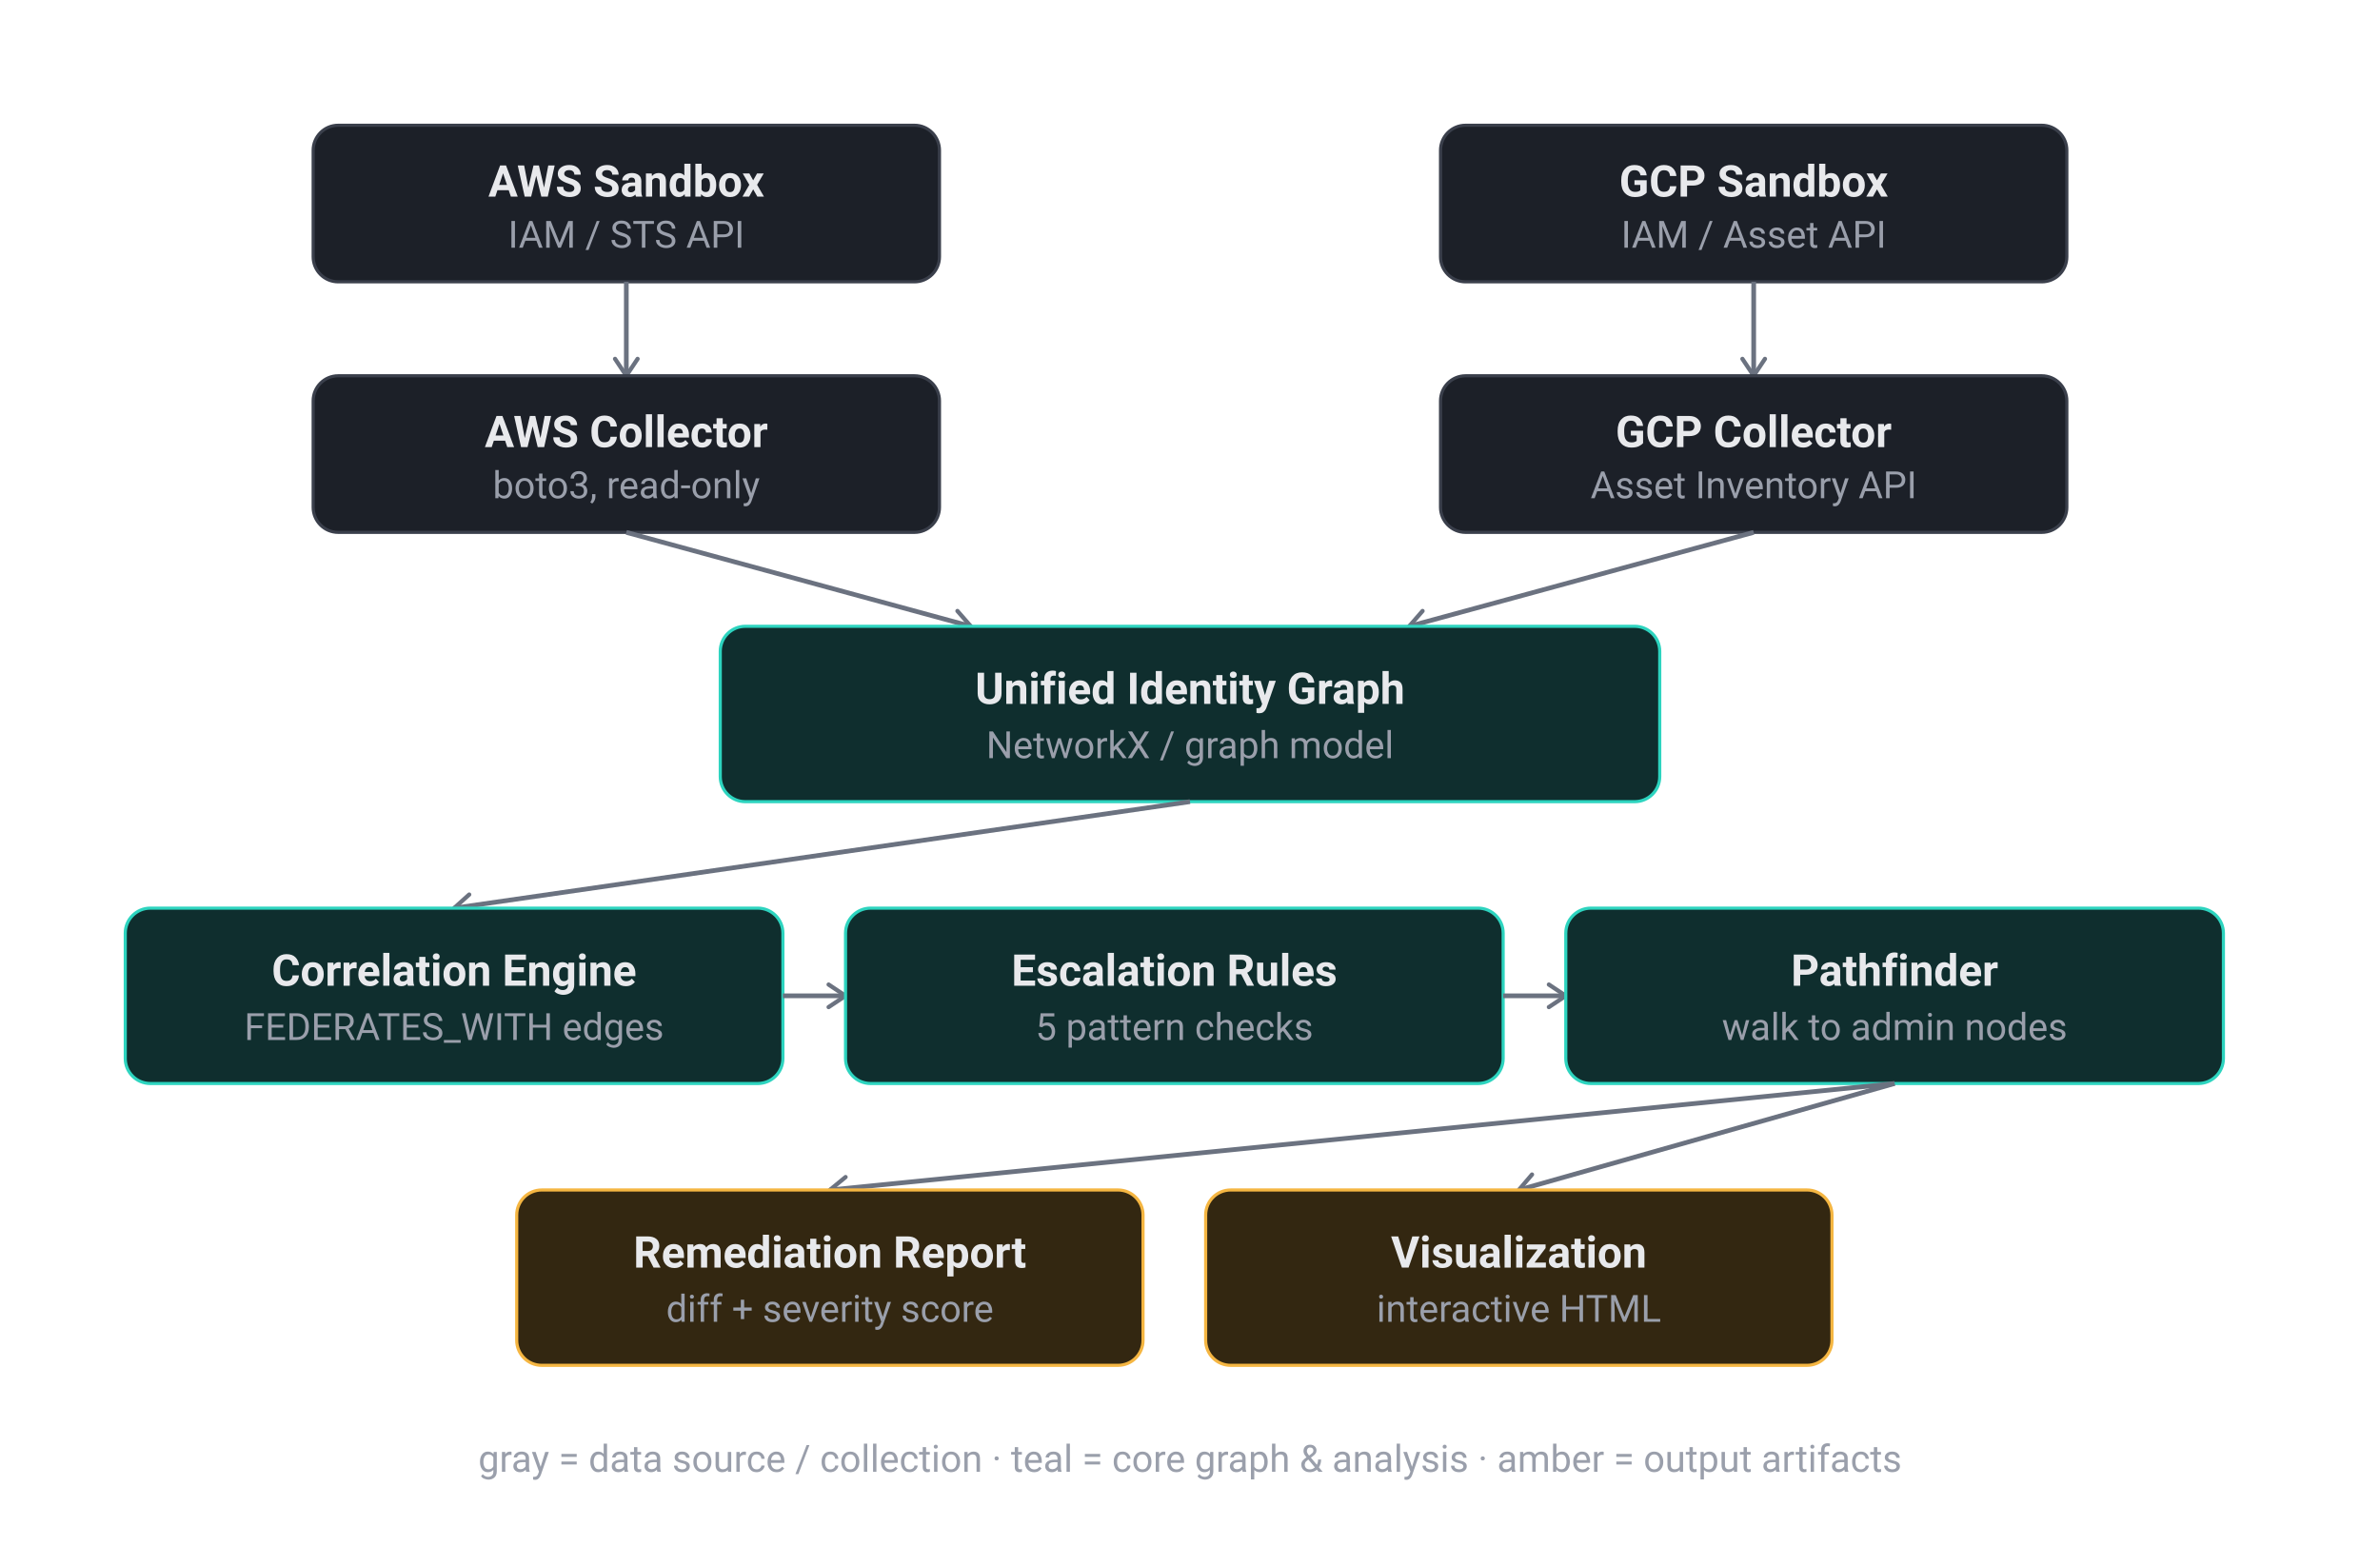
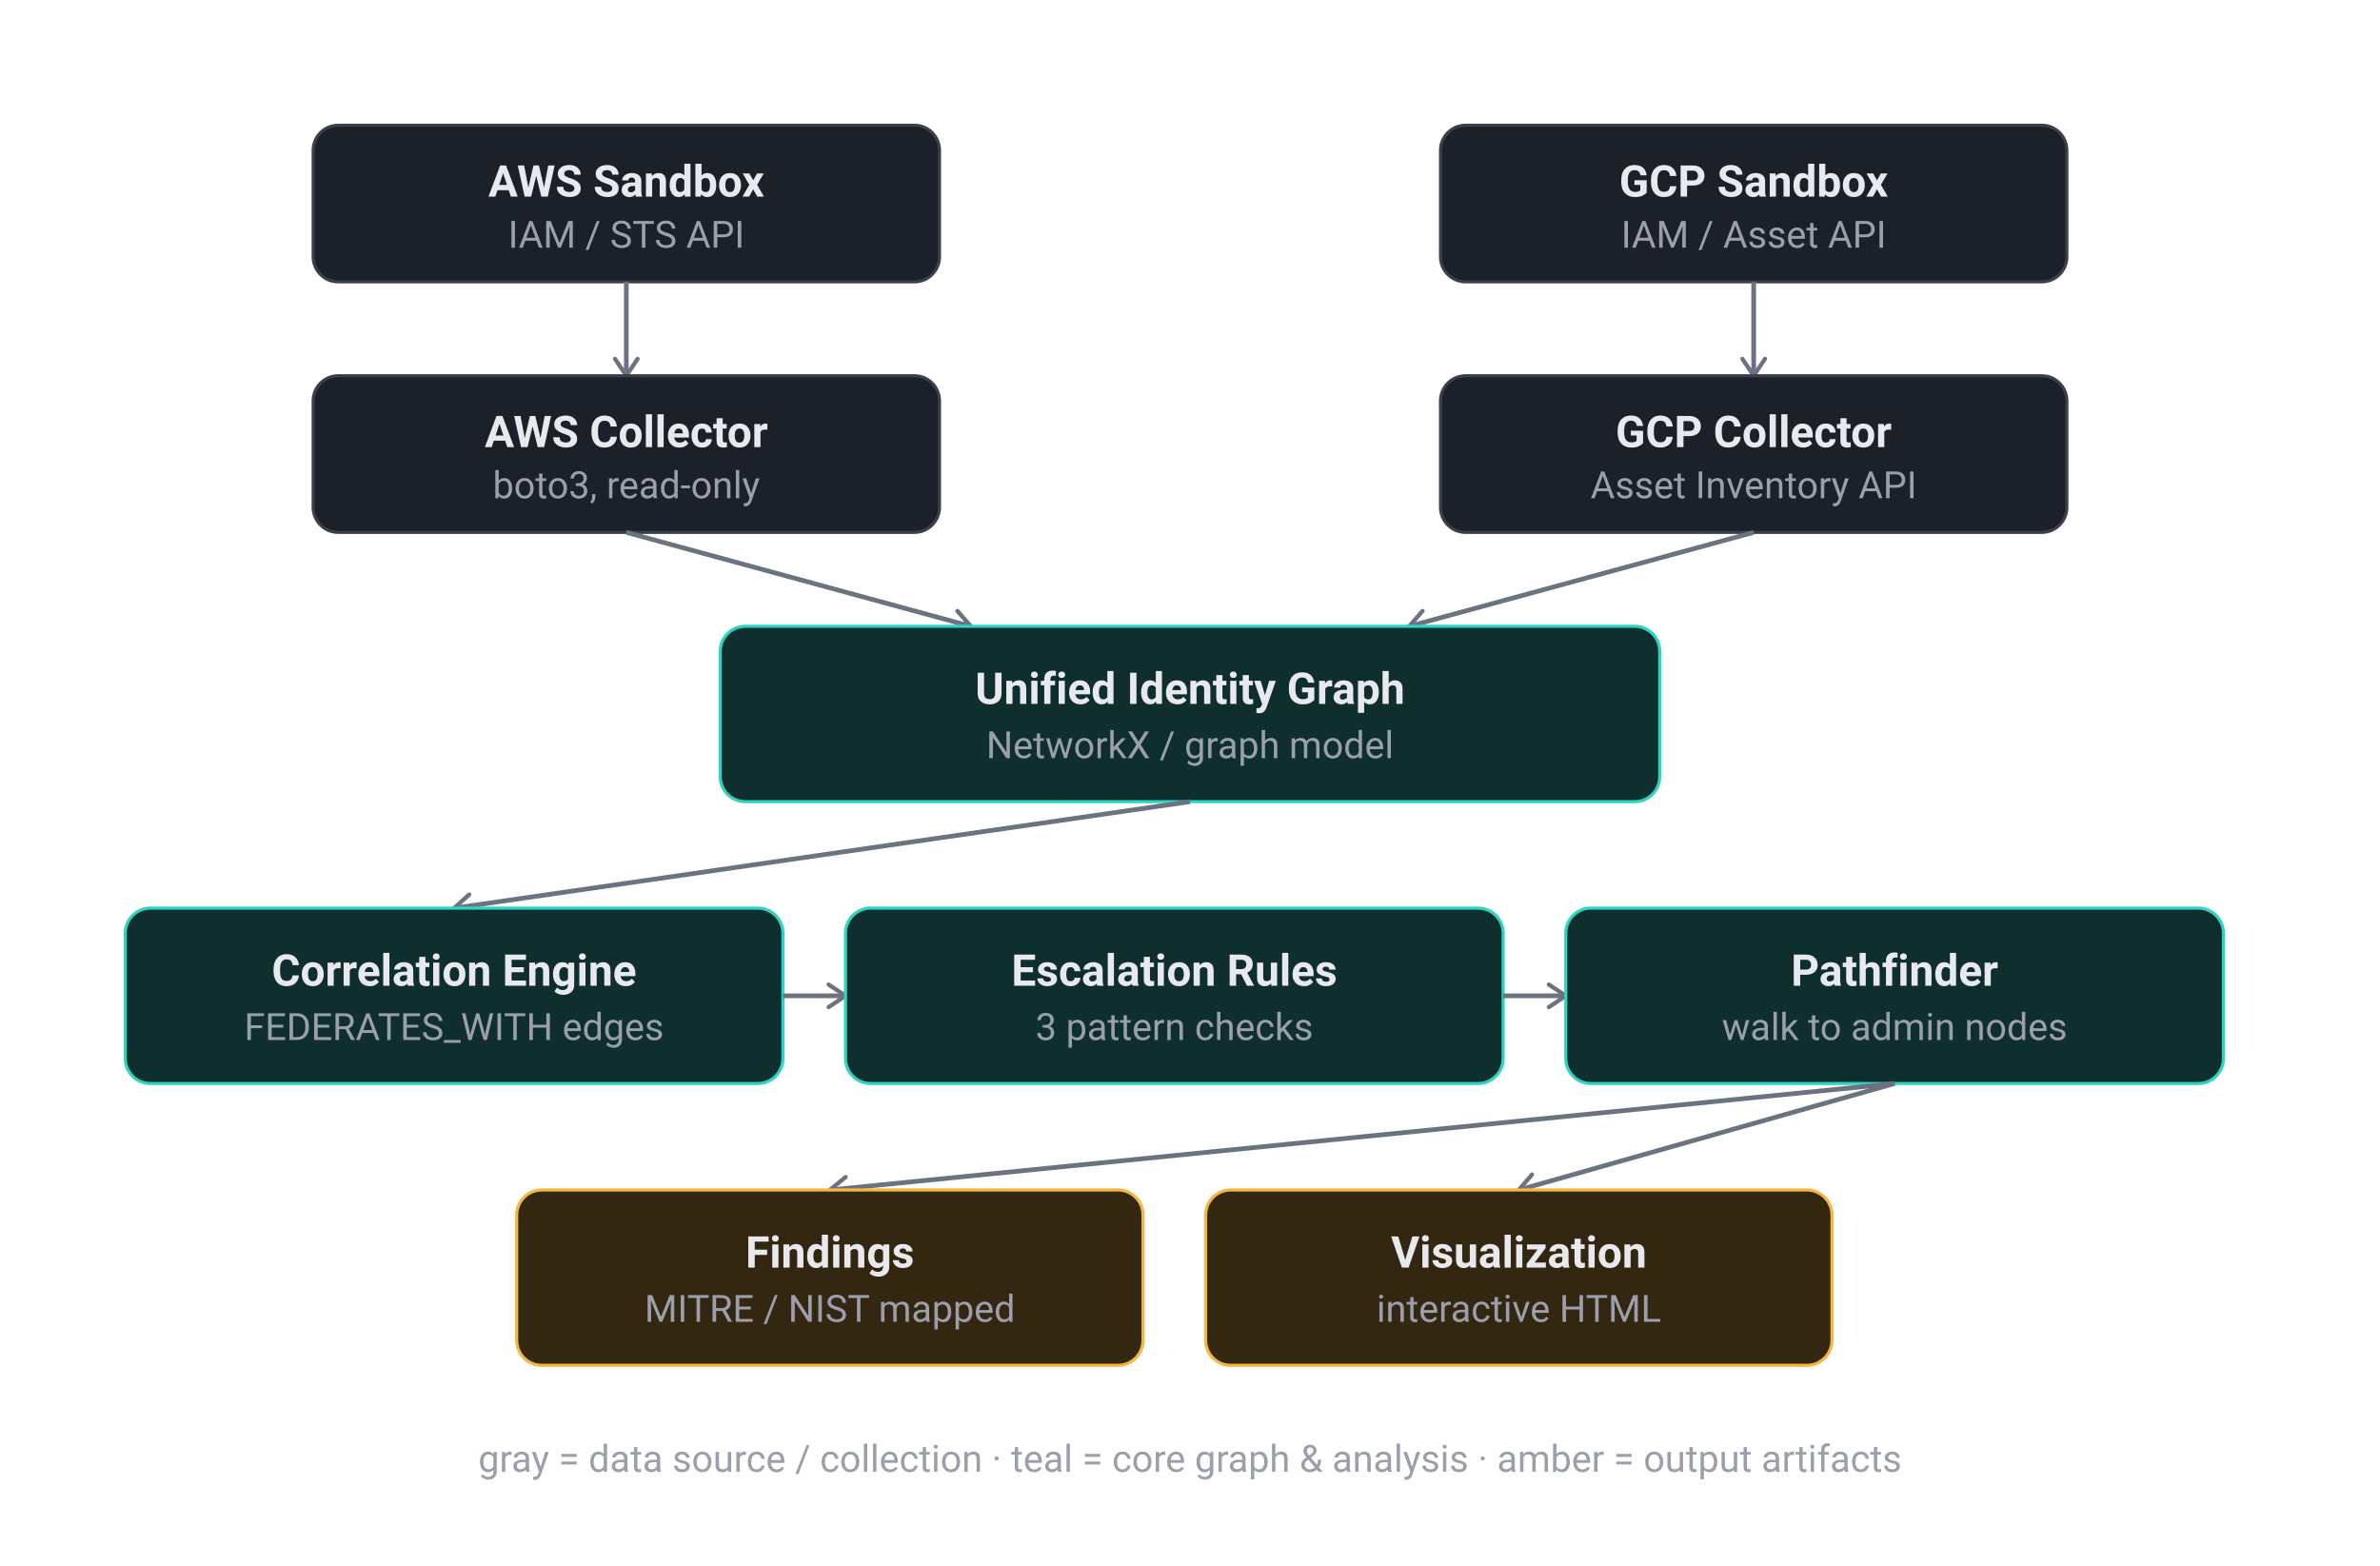
<svg xmlns="http://www.w3.org/2000/svg" width="100%" viewBox="0 0 760 500" role="img" aria-labelledby="title desc">
  <style>
  .box { stroke-width: 1; rx: 8; }
  .gray  { fill: #1c2028; stroke: #3a3f4b; }
  .teal  { fill: #0f2e2e; stroke: #2dd4bf; }
  .amber { fill: #332711; stroke: #f5b642; }
  .th { font-family: -apple-system, "Segoe UI", Roboto, sans-serif; font-weight: 600; font-size: 14px; fill: #e8e9ec; }
  .ts { font-family: -apple-system, "Segoe UI", Roboto, sans-serif; font-size: 12px; fill: #9a9fab; }
  .arr { stroke: #6b7280; stroke-width: 1.5; fill: none; }
  .legend { font-family: -apple-system, "Segoe UI", Roboto, sans-serif; font-size: 12px; fill: #9a9fab; }
</style>
  <defs>
    <marker id="arrow" viewBox="0 0 10 10" refX="8" refY="5" markerWidth="6" markerHeight="6" orient="auto-start-reverse">
      <path d="M2 1L8 5L2 9" fill="none" stroke="#6b7280" stroke-width="1.5" stroke-linecap="round" stroke-linejoin="round" />
    </marker>
  </defs>
  <g>
    <rect class="box gray" x="100" y="40" width="200" height="50" rx="8" />
    <text class="th" x="200" y="58" text-anchor="middle" dominant-baseline="central">AWS Sandbox</text>
    <text class="ts" x="200" y="75" text-anchor="middle" dominant-baseline="central">IAM / STS API</text>
  </g>
  <g>
    <rect class="box gray" x="460" y="40" width="200" height="50" rx="8" />
    <text class="th" x="560" y="58" text-anchor="middle" dominant-baseline="central">GCP Sandbox</text>
    <text class="ts" x="560" y="75" text-anchor="middle" dominant-baseline="central">IAM / Asset API</text>
  </g>
  <line x1="200" y1="90" x2="200" y2="120" class="arr" marker-end="url(#arrow)" />
  <line x1="560" y1="90" x2="560" y2="120" class="arr" marker-end="url(#arrow)" />
  <g>
    <rect class="box gray" x="100" y="120" width="200" height="50" rx="8" />
    <text class="th" x="200" y="138" text-anchor="middle" dominant-baseline="central">AWS Collector</text>
    <text class="ts" x="200" y="155" text-anchor="middle" dominant-baseline="central">boto3, read-only</text>
  </g>
  <g>
    <rect class="box gray" x="460" y="120" width="200" height="50" rx="8" />
    <text class="th" x="560" y="138" text-anchor="middle" dominant-baseline="central">GCP Collector</text>
    <text class="ts" x="560" y="155" text-anchor="middle" dominant-baseline="central">Asset Inventory API</text>
  </g>
  <line x1="200" y1="170" x2="310" y2="200" class="arr" marker-end="url(#arrow)" />
  <line x1="560" y1="170" x2="450" y2="200" class="arr" marker-end="url(#arrow)" />
  <g>
    <rect class="box teal" x="230" y="200" width="300" height="56" rx="8" />
    <text class="th" x="380" y="220" text-anchor="middle" dominant-baseline="central">Unified Identity Graph</text>
    <text class="ts" x="380" y="238" text-anchor="middle" dominant-baseline="central">NetworkX / graph model</text>
  </g>
  <line x1="380" y1="256" x2="145" y2="290" class="arr" marker-end="url(#arrow)" />
  <g>
    <rect class="box teal" x="40" y="290" width="210" height="56" rx="8" />
    <text class="th" x="145" y="310" text-anchor="middle" dominant-baseline="central">Correlation Engine</text>
    <text class="ts" x="145" y="328" text-anchor="middle" dominant-baseline="central">FEDERATES_WITH edges</text>
  </g>
  <line x1="250" y1="318" x2="270" y2="318" class="arr" marker-end="url(#arrow)" />
  <g>
    <rect class="box teal" x="270" y="290" width="210" height="56" rx="8" />
    <text class="th" x="375" y="310" text-anchor="middle" dominant-baseline="central">Escalation Rules</text>
-     <text class="ts" x="375" y="328" text-anchor="middle" dominant-baseline="central">5 pattern checks</text>
+     <text class="ts" x="375" y="328" text-anchor="middle" dominant-baseline="central">3 pattern checks</text>
  </g>
  <line x1="480" y1="318" x2="500" y2="318" class="arr" marker-end="url(#arrow)" />
  <g>
    <rect class="box teal" x="500" y="290" width="210" height="56" rx="8" />
    <text class="th" x="605" y="310" text-anchor="middle" dominant-baseline="central">Pathfinder</text>
    <text class="ts" x="605" y="328" text-anchor="middle" dominant-baseline="central">walk to admin nodes</text>
  </g>
  <line x1="605" y1="346" x2="265" y2="380" class="arr" marker-end="url(#arrow)" />
  <line x1="605" y1="346" x2="485" y2="380" class="arr" marker-end="url(#arrow)" />
  <g>
    <rect class="box amber" x="165" y="380" width="200" height="56" rx="8" />
-     <text class="th" x="265" y="400" text-anchor="middle" dominant-baseline="central">Remediation Report</text>
-     <text class="ts" x="265" y="418" text-anchor="middle" dominant-baseline="central">diff + severity score</text>
+     <text class="th" x="265" y="400" text-anchor="middle" dominant-baseline="central">Findings</text>
+     <text class="ts" x="265" y="418" text-anchor="middle" dominant-baseline="central">MITRE / NIST mapped</text>
  </g>
  <g>
    <rect class="box amber" x="385" y="380" width="200" height="56" rx="8" />
    <text class="th" x="485" y="400" text-anchor="middle" dominant-baseline="central">Visualization</text>
    <text class="ts" x="485" y="418" text-anchor="middle" dominant-baseline="central">interactive HTML</text>
  </g>
  <text x="380" y="470" text-anchor="middle" class="legend">gray = data source / collection · teal = core graph &amp; analysis · amber = output artifacts</text>
</svg>
